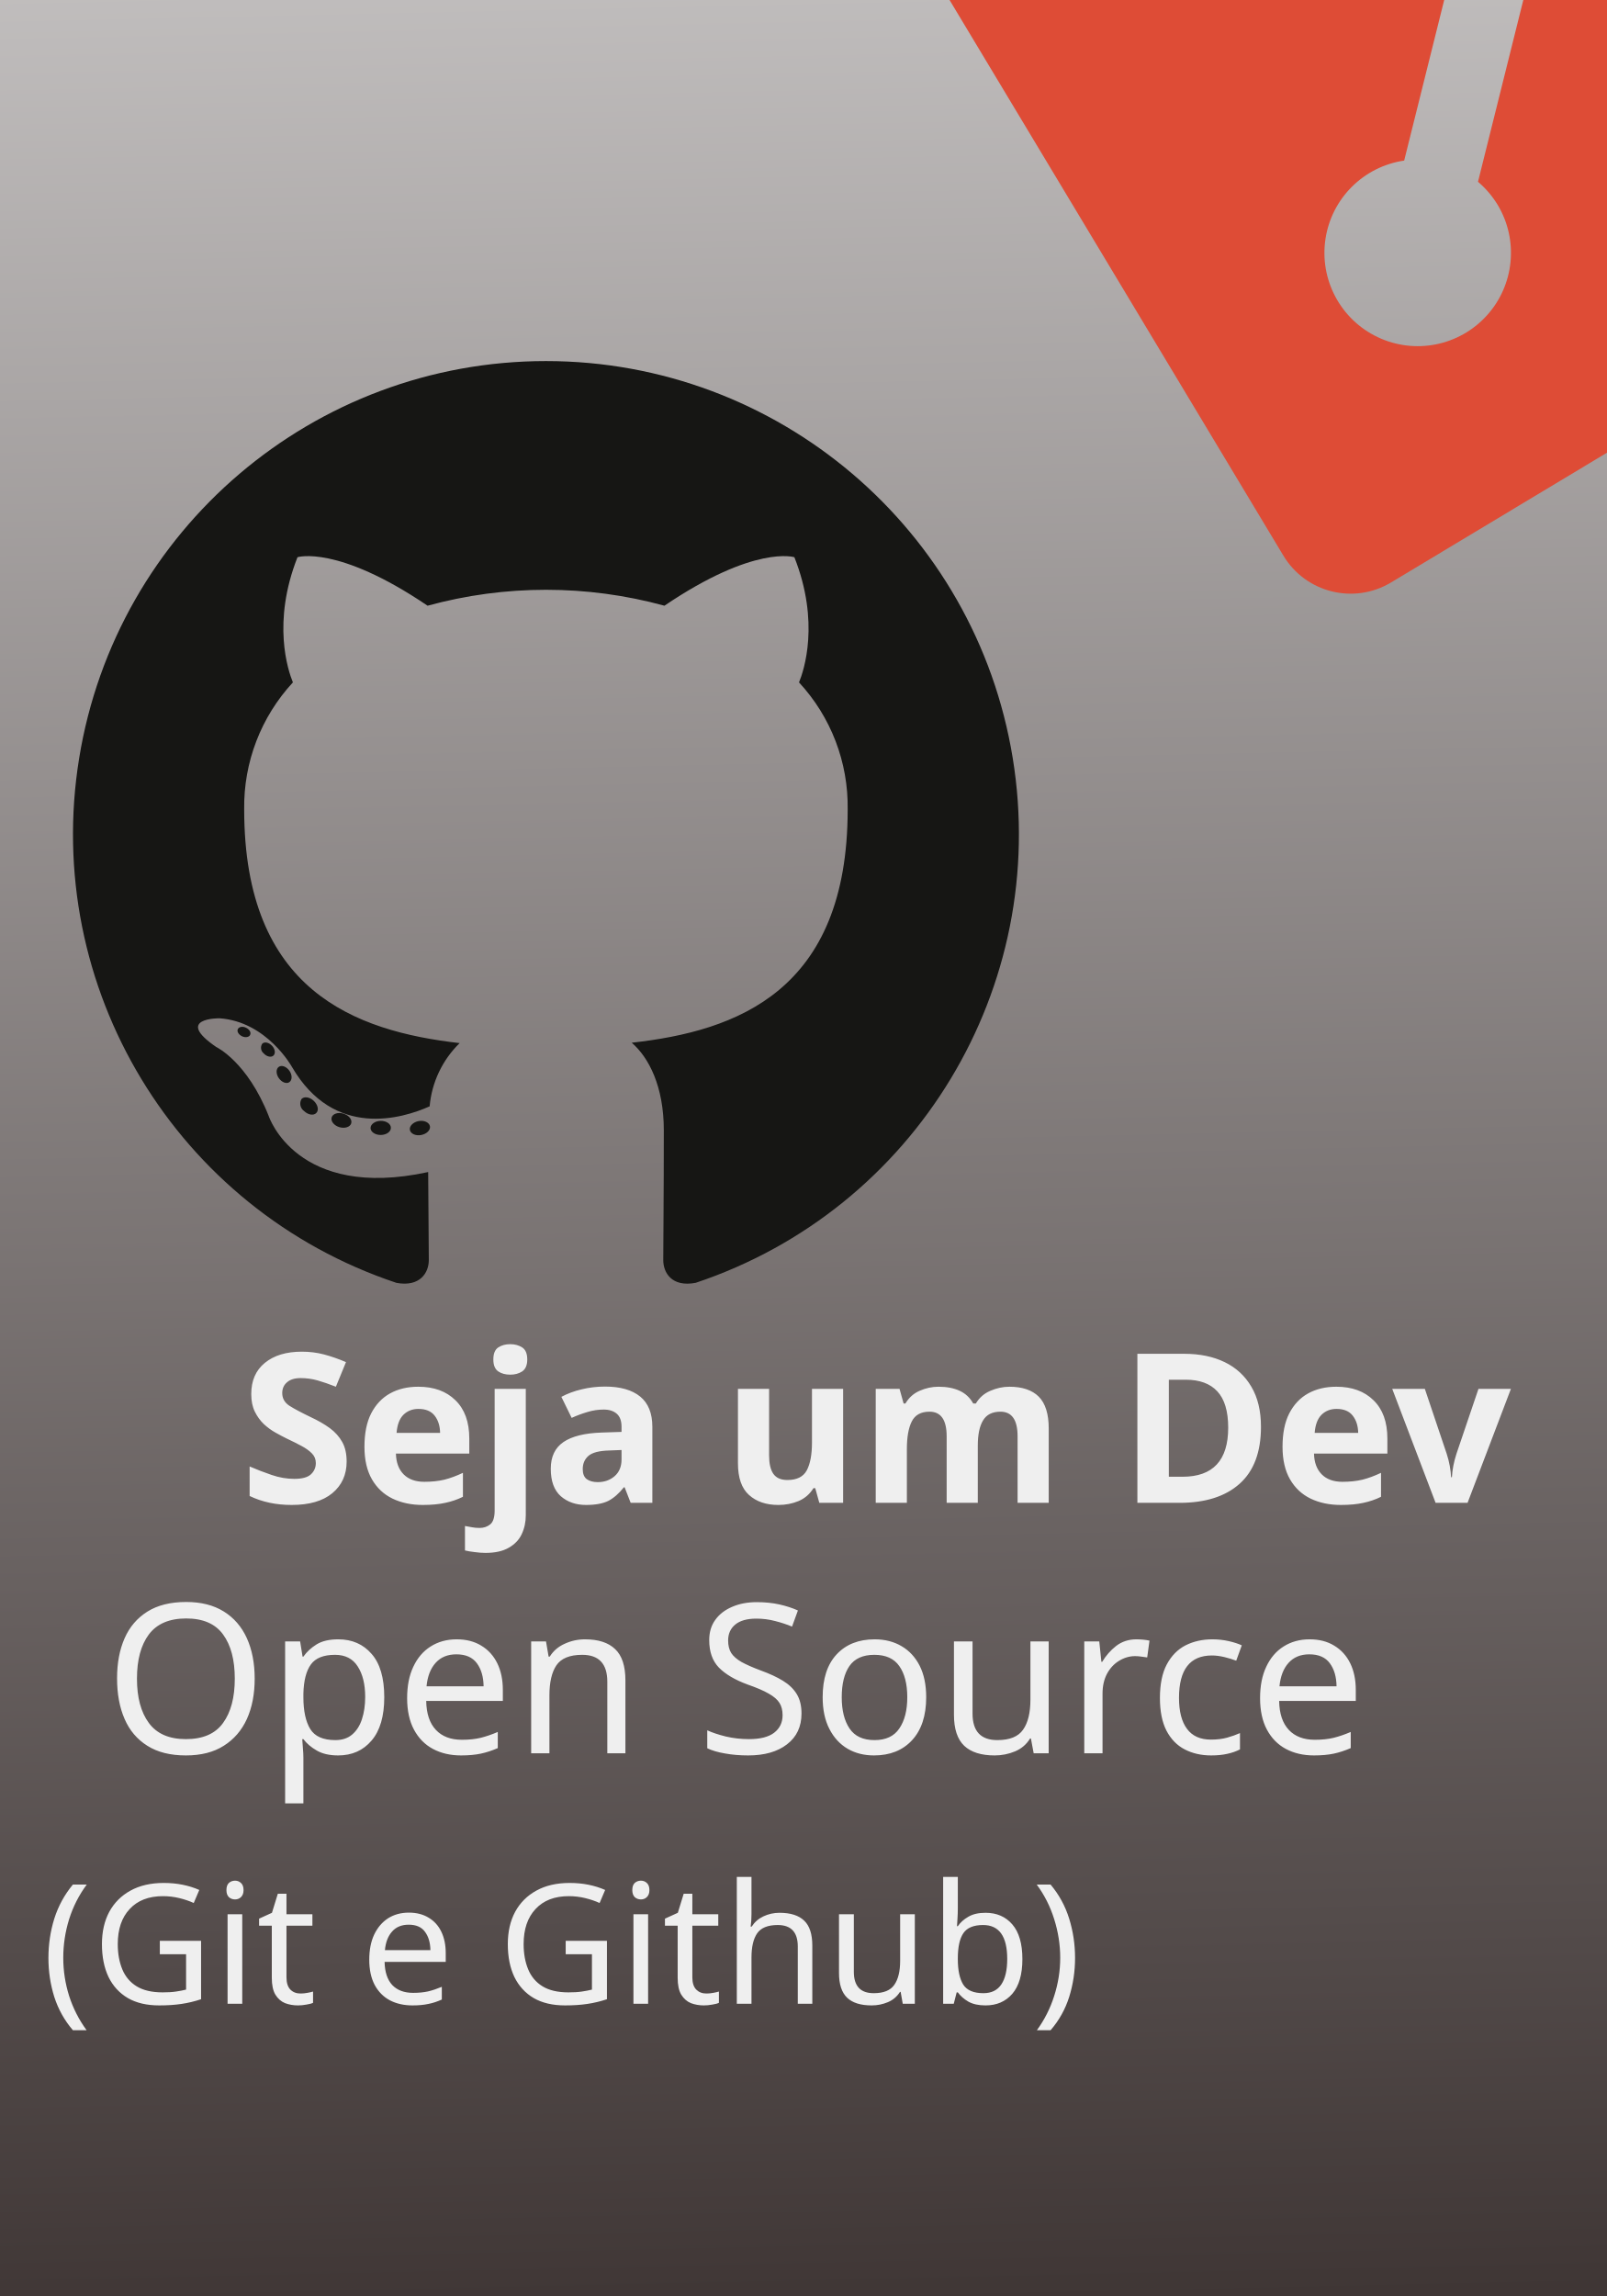
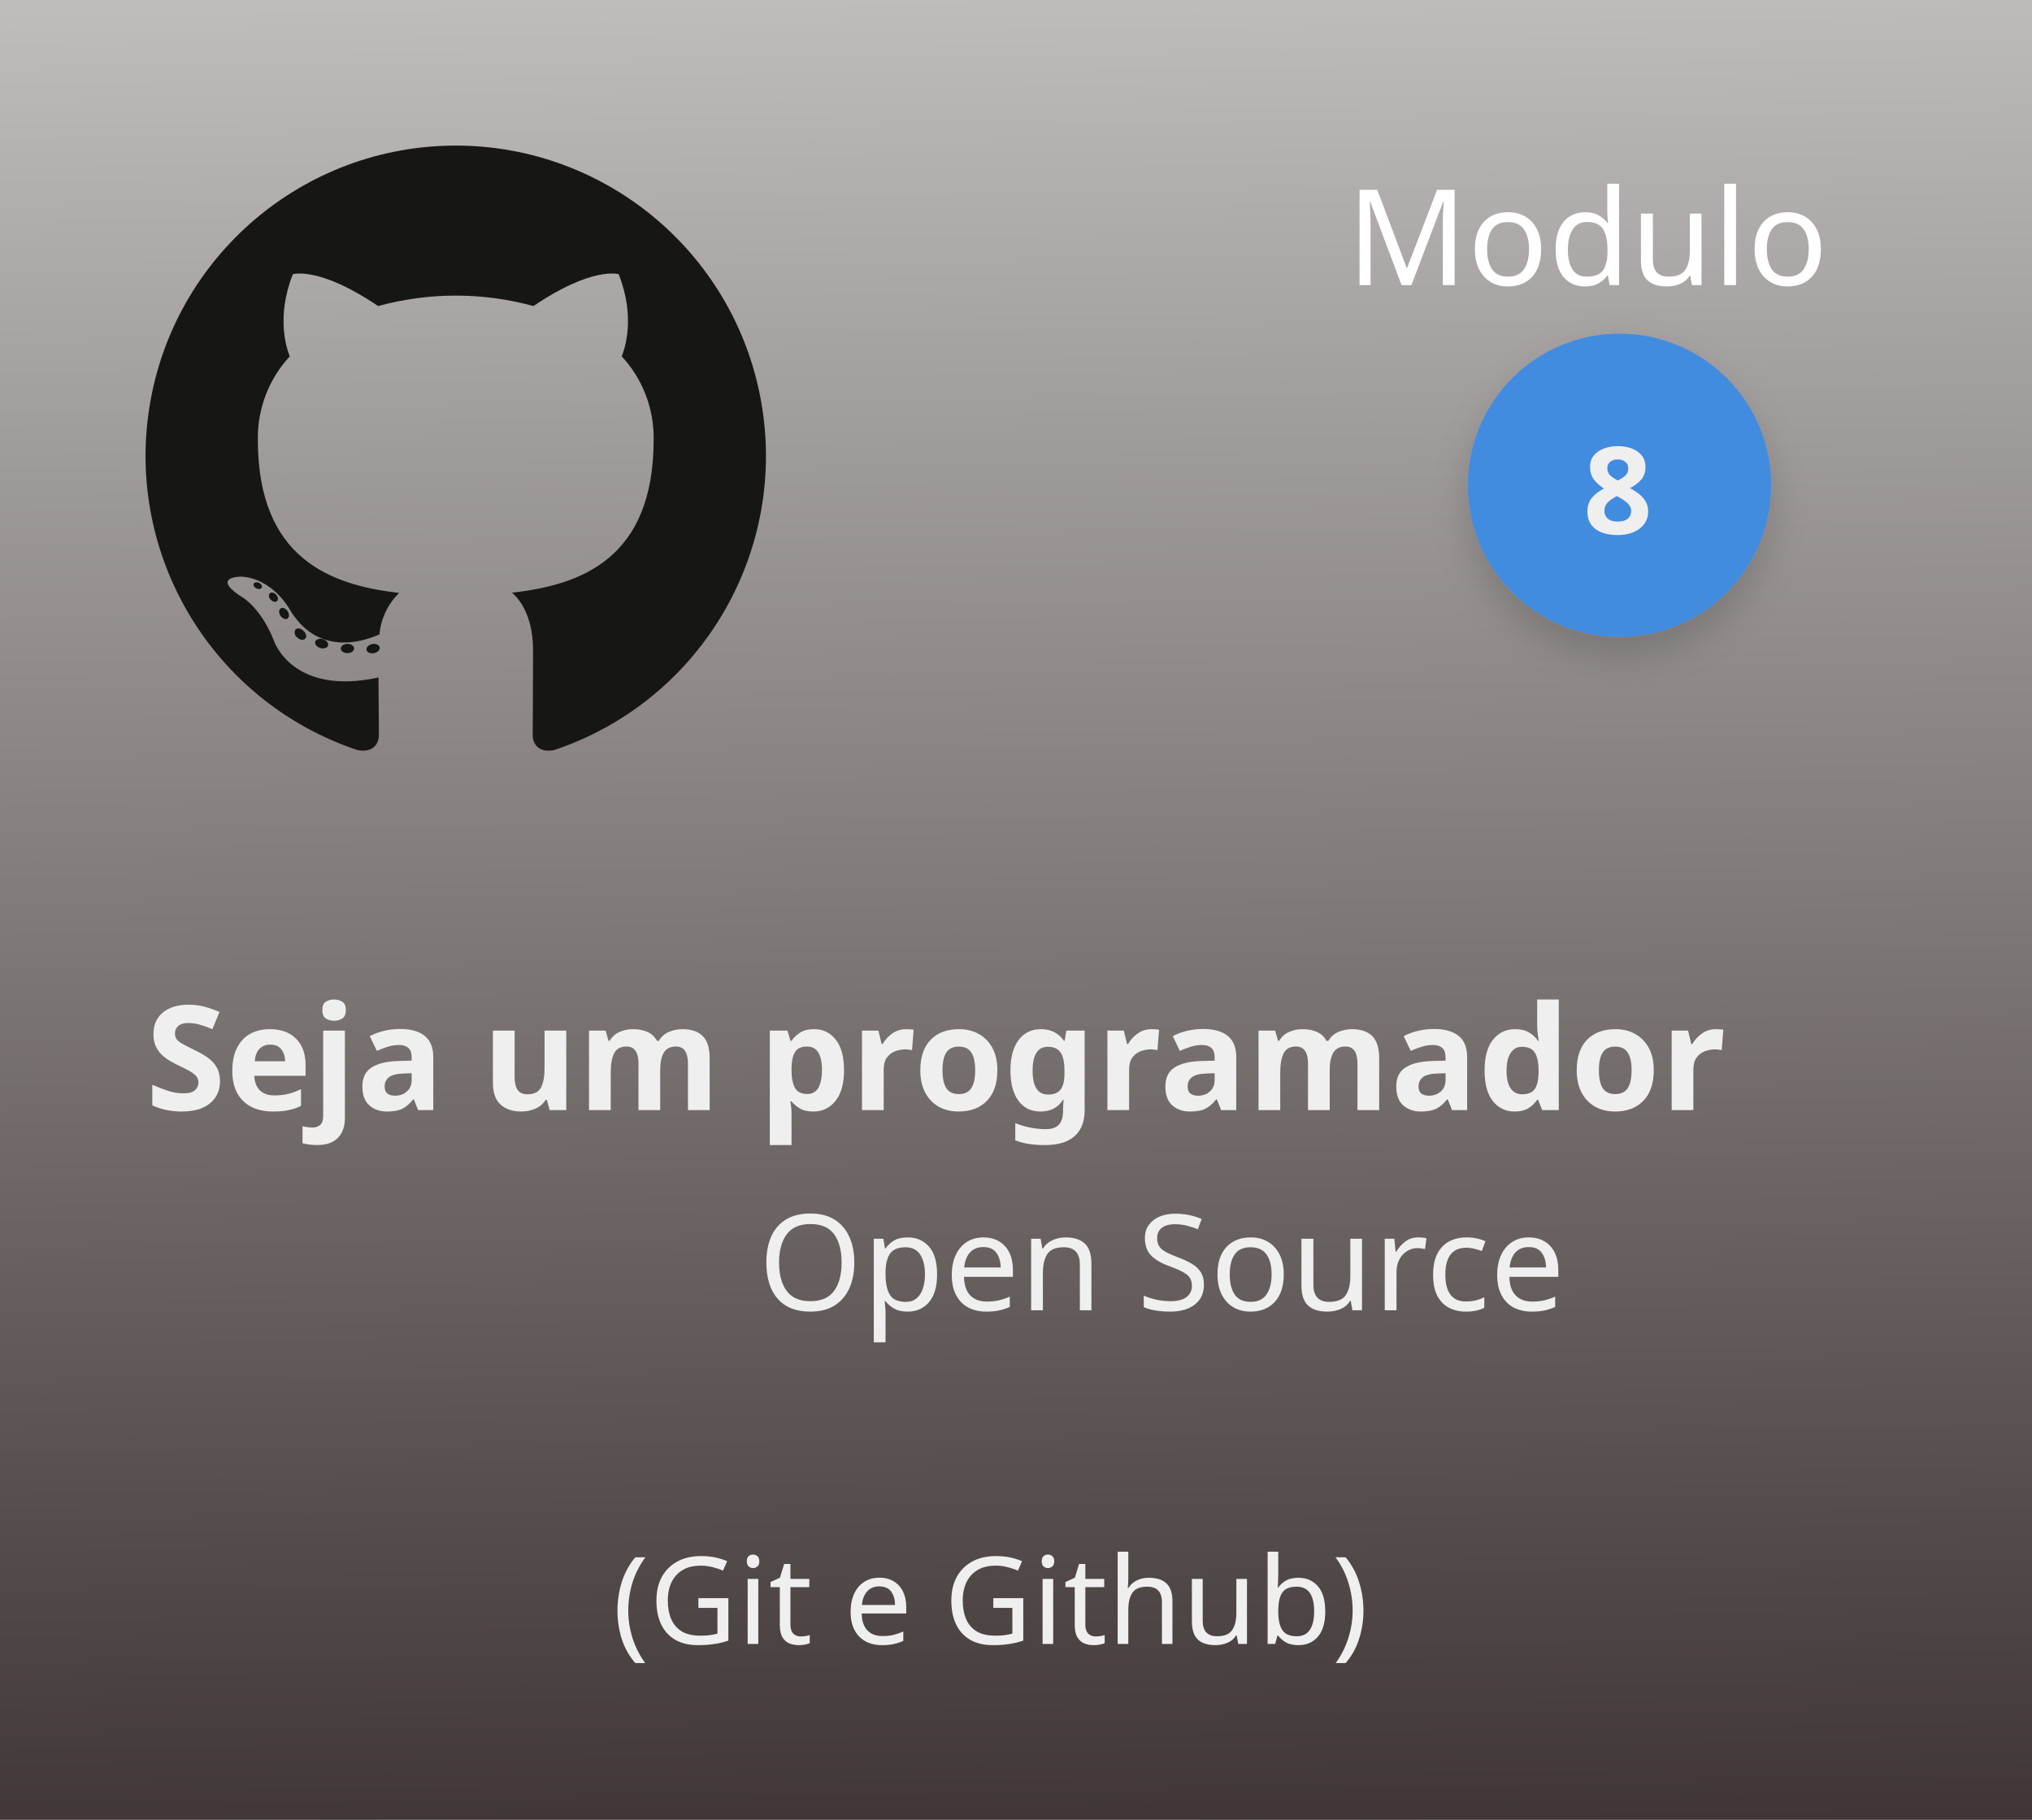
- <svg xmlns="http://www.w3.org/2000/svg" width="154" height="220" viewBox="0 0 154 220">
+ <svg xmlns="http://www.w3.org/2000/svg" width="335" height="300" viewBox="0 0 335 300">
  <defs>
    <linearGradient id="linear-gradient" x1="0.523" y1="1" x2="0.5" y2="-0.497" gradientUnits="objectBoundingBox">
      <stop offset="0" stop-color="#3f3635" />
      <stop offset="1" stop-color="#fff" />
    </linearGradient>
+     <filter id="Elipse_6" x="233" y="49" width="68" height="68" filterUnits="userSpaceOnUse">
+       <feOffset dy="3" input="SourceAlpha" />
+       <feGaussianBlur stdDeviation="3" result="blur" />
+       <feFlood flood-opacity="0.161" />
+       <feComposite operator="in" in2="blur" />
+       <feComposite in="SourceGraphic" />
+     </filter>
    <clipPath id="clip-Watch_38_mm_5">
-       <rect width="154" height="220" />
+       <rect width="335" height="300" />
    </clipPath>
  </defs>
  <g id="Watch_38_mm_5" data-name="Watch 38 mm – 5" clip-path="url(#clip-Watch_38_mm_5)">
-     <rect width="154" height="220" fill="url(#linear-gradient)" />
-     <text id="Seja_um_Dev" data-name="Seja um Dev" transform="translate(23 144)" fill="#efefef" font-size="20" font-family="Poppins-Bold, Poppins, sans-serif" font-weight="700">
-       <tspan x="0" y="0">Seja um Dev</tspan>
+     <rect width="335" height="300" fill="url(#linear-gradient)" />
+     <text id="Seja_um_programador" data-name="Seja um programador" transform="translate(24 183)" fill="#efefef" font-size="24" font-family="Poppins-SemiBold, Poppins, sans-serif" font-weight="600">
+       <tspan x="0" y="0">Seja um programador</tspan>
    </text>
-     <text id="Open_Source_" data-name="Open Source " transform="translate(10 168)" fill="#efefef" font-size="20" font-family="Poppins-Medium, Poppins, sans-serif" font-weight="500">
+     <text id="Open_Source_" data-name="Open Source " transform="translate(125 216)" fill="#efefef" font-size="22" font-family="Poppins-Medium, Poppins, sans-serif" font-weight="500">
      <tspan x="0" y="0">Open Source </tspan>
    </text>
-     <text id="_Git_e_Github_" data-name="(Git e Github)" transform="translate(4 192)" fill="#efefef" font-size="16" font-family="Poppins-Light, Poppins, sans-serif" font-weight="300">
+     <text id="_Git_e_Github_" data-name="(Git e Github)" transform="translate(101 271)" fill="#efefef" font-size="20" font-family="Poppins-Light, Poppins, sans-serif" font-weight="300">
      <tspan x="0" y="0">(Git e Github)</tspan>
    </text>
-     <g id="github" transform="translate(7 34.597)">
-       <path id="Caminho_37" data-name="Caminho 37" d="M45.32,0A45.325,45.325,0,0,0,30.993,88.325c2.265.419,3.1-.983,3.1-2.18,0-1.081-.042-4.651-.061-8.438C21.42,80.449,18.759,72.36,18.759,72.36c-2.062-5.238-5.032-6.631-5.032-6.631-4.112-2.813.31-2.755.31-2.755,4.551.32,6.947,4.67,6.947,4.67,4.042,6.929,10.6,4.925,13.188,3.768a9.651,9.651,0,0,1,2.877-6.06C26.984,64.205,16.4,60.319,16.4,42.954a17.539,17.539,0,0,1,4.67-12.165c-.471-1.142-2.022-5.751.439-11.994,0,0,3.806-1.218,12.466,4.646a42.993,42.993,0,0,1,22.7,0c8.65-5.864,12.451-4.646,12.451-4.646,2.467,6.243.915,10.852.444,11.994a17.505,17.505,0,0,1,4.664,12.165c0,17.407-10.6,21.24-20.694,22.361,1.625,1.406,3.074,4.165,3.074,8.393,0,6.064-.053,10.944-.053,12.437,0,1.206.816,2.619,3.113,2.174A45.327,45.327,0,0,0,45.32,0" fill="#161614" />
-       <path id="Caminho_38" data-name="Caminho 38" d="M45.554,180.24c-.1.225-.454.293-.777.138s-.514-.455-.407-.681.452-.3.781-.141.517.457.4.684m2.229,1.989c-.216.2-.639.107-.926-.209a.693.693,0,0,1-.133-.942c.223-.2.633-.107.93.21s.354.739.128.942m1.53,2.545c-.278.193-.732.012-1.013-.391s-.278-.886.006-1.08.729-.02,1.013.38.277.893-.007,1.091m2.587,2.947c-.248.274-.777.2-1.165-.173a.872.872,0,0,1-.257-1.158c.251-.274.783-.2,1.174.173s.514.887.249,1.158m3.342,1c-.109.355-.619.516-1.132.365s-.848-.571-.745-.93.618-.525,1.136-.364.848.567.741.928m3.8.422c.013.374-.423.684-.961.691s-.98-.291-.986-.658.425-.685.967-.693.98.29.98.661M62.783,189c.065.365-.31.739-.845.839s-1.013-.129-1.08-.491.316-.748.841-.845,1.015.126,1.084.5" transform="translate(-28.58 -115.68)" fill="#161614" />
+     <path id="Caminho_48" data-name="Caminho 48" d="M192.756,192.756h0Z" transform="translate(231 -8.756)" fill="#fff" fill-rule="evenodd" />
+     <text id="Modulo_" data-name="Modulo " transform="translate(222 47)" fill="#fff" font-size="22" font-family="Poppins-Medium, Poppins, sans-serif" font-weight="500">
+       <tspan x="0" y="0">Modulo </tspan>
+     </text>
+     <g transform="matrix(1, 0, 0, 1, 0, 0)" filter="url(#Elipse_6)">
+       <circle id="Elipse_6-2" data-name="Elipse 6" cx="25" cy="25" r="25" transform="translate(242 55)" fill="#438ce0" />
    </g>
-     <path id="git" d="M114.536,53.168,63.567,2.2a7.518,7.518,0,0,0-10.631,0L42.352,12.786,55.778,26.212A8.928,8.928,0,0,1,67.085,37.593l12.939,12.94a8.935,8.935,0,1,1-5.358,5.044L62.6,43.51V75.265a9.038,9.038,0,0,1,2.366,1.692,8.938,8.938,0,1,1-9.722-1.952V42.954A8.837,8.837,0,0,1,52.314,41a8.943,8.943,0,0,1-1.928-9.78L37.151,17.986,2.2,52.932a7.52,7.52,0,0,0,0,10.635l50.97,50.967a7.519,7.519,0,0,0,10.632,0L114.536,63.8a7.523,7.523,0,0,0,0-10.636" transform="translate(99.105 -70.755) rotate(14)" fill="#de4c36" />
+     <text id="_8_" data-name="8 " transform="translate(261 88)" fill="#efefef" font-size="20" font-family="Poppins-SemiBold, Poppins, sans-serif" font-weight="600">
+       <tspan x="0" y="0">8</tspan>
+       <tspan x="0" y="30" />
+     </text>
+     <g id="github" transform="translate(24 24)">
+       <path id="Caminho_37" data-name="Caminho 37" d="M51.139,0A51.144,51.144,0,0,0,34.972,99.664c2.556.473,3.494-1.109,3.494-2.46,0-1.219-.048-5.248-.069-9.521-14.227,3.093-17.229-6.034-17.229-6.034-2.326-5.911-5.678-7.482-5.678-7.482-4.64-3.174.35-3.109.35-3.109,5.135.361,7.839,5.27,7.839,5.27,4.561,7.818,11.963,5.558,14.881,4.251a10.89,10.89,0,0,1,3.247-6.838c-11.358-1.293-23.3-5.678-23.3-25.273a19.79,19.79,0,0,1,5.269-13.726c-.531-1.288-2.281-6.489.5-13.533,0,0,4.294-1.374,14.067,5.242a48.512,48.512,0,0,1,25.611,0C73.711,19.834,78,21.208,78,21.208c2.783,7.044,1.032,12.245.5,13.533a19.752,19.752,0,0,1,5.263,13.726c0,19.641-11.963,23.966-23.35,25.232,1.834,1.587,3.468,4.7,3.468,9.47,0,6.842-.059,12.349-.059,14.034,0,1.361.92,2.955,3.513,2.453A51.146,51.146,0,0,0,51.139,0" fill="#161614" />
+       <path id="Caminho_38" data-name="Caminho 38" d="M45.71,180.339c-.112.254-.513.33-.876.156s-.58-.513-.459-.768.511-.335.881-.159.584.516.455.771m2.516,2.244c-.244.226-.721.121-1.044-.236a.782.782,0,0,1-.15-1.063c.251-.226.714-.12,1.049.237s.4.834.144,1.063m1.726,2.871c-.314.218-.826.014-1.143-.441s-.313-1,.007-1.218.822-.022,1.143.429.313,1.008-.008,1.231m2.919,3.326c-.28.309-.877.226-1.314-.2a.983.983,0,0,1-.29-1.307c.284-.31.884-.223,1.324.2s.58,1,.281,1.307m3.771,1.123c-.123.4-.7.582-1.277.412s-.957-.645-.84-1.049.7-.593,1.281-.411.957.64.837,1.048m4.293.476c.014.422-.477.772-1.085.779s-1.106-.328-1.113-.743.48-.772,1.091-.782,1.106.327,1.106.746m4.217-.162c.073.411-.35.834-.953.947s-1.143-.146-1.219-.553.357-.844.949-.954,1.146.142,1.223.561" transform="translate(-26.556 -107.491)" fill="#161614" />
+     </g>
  </g>
</svg>
